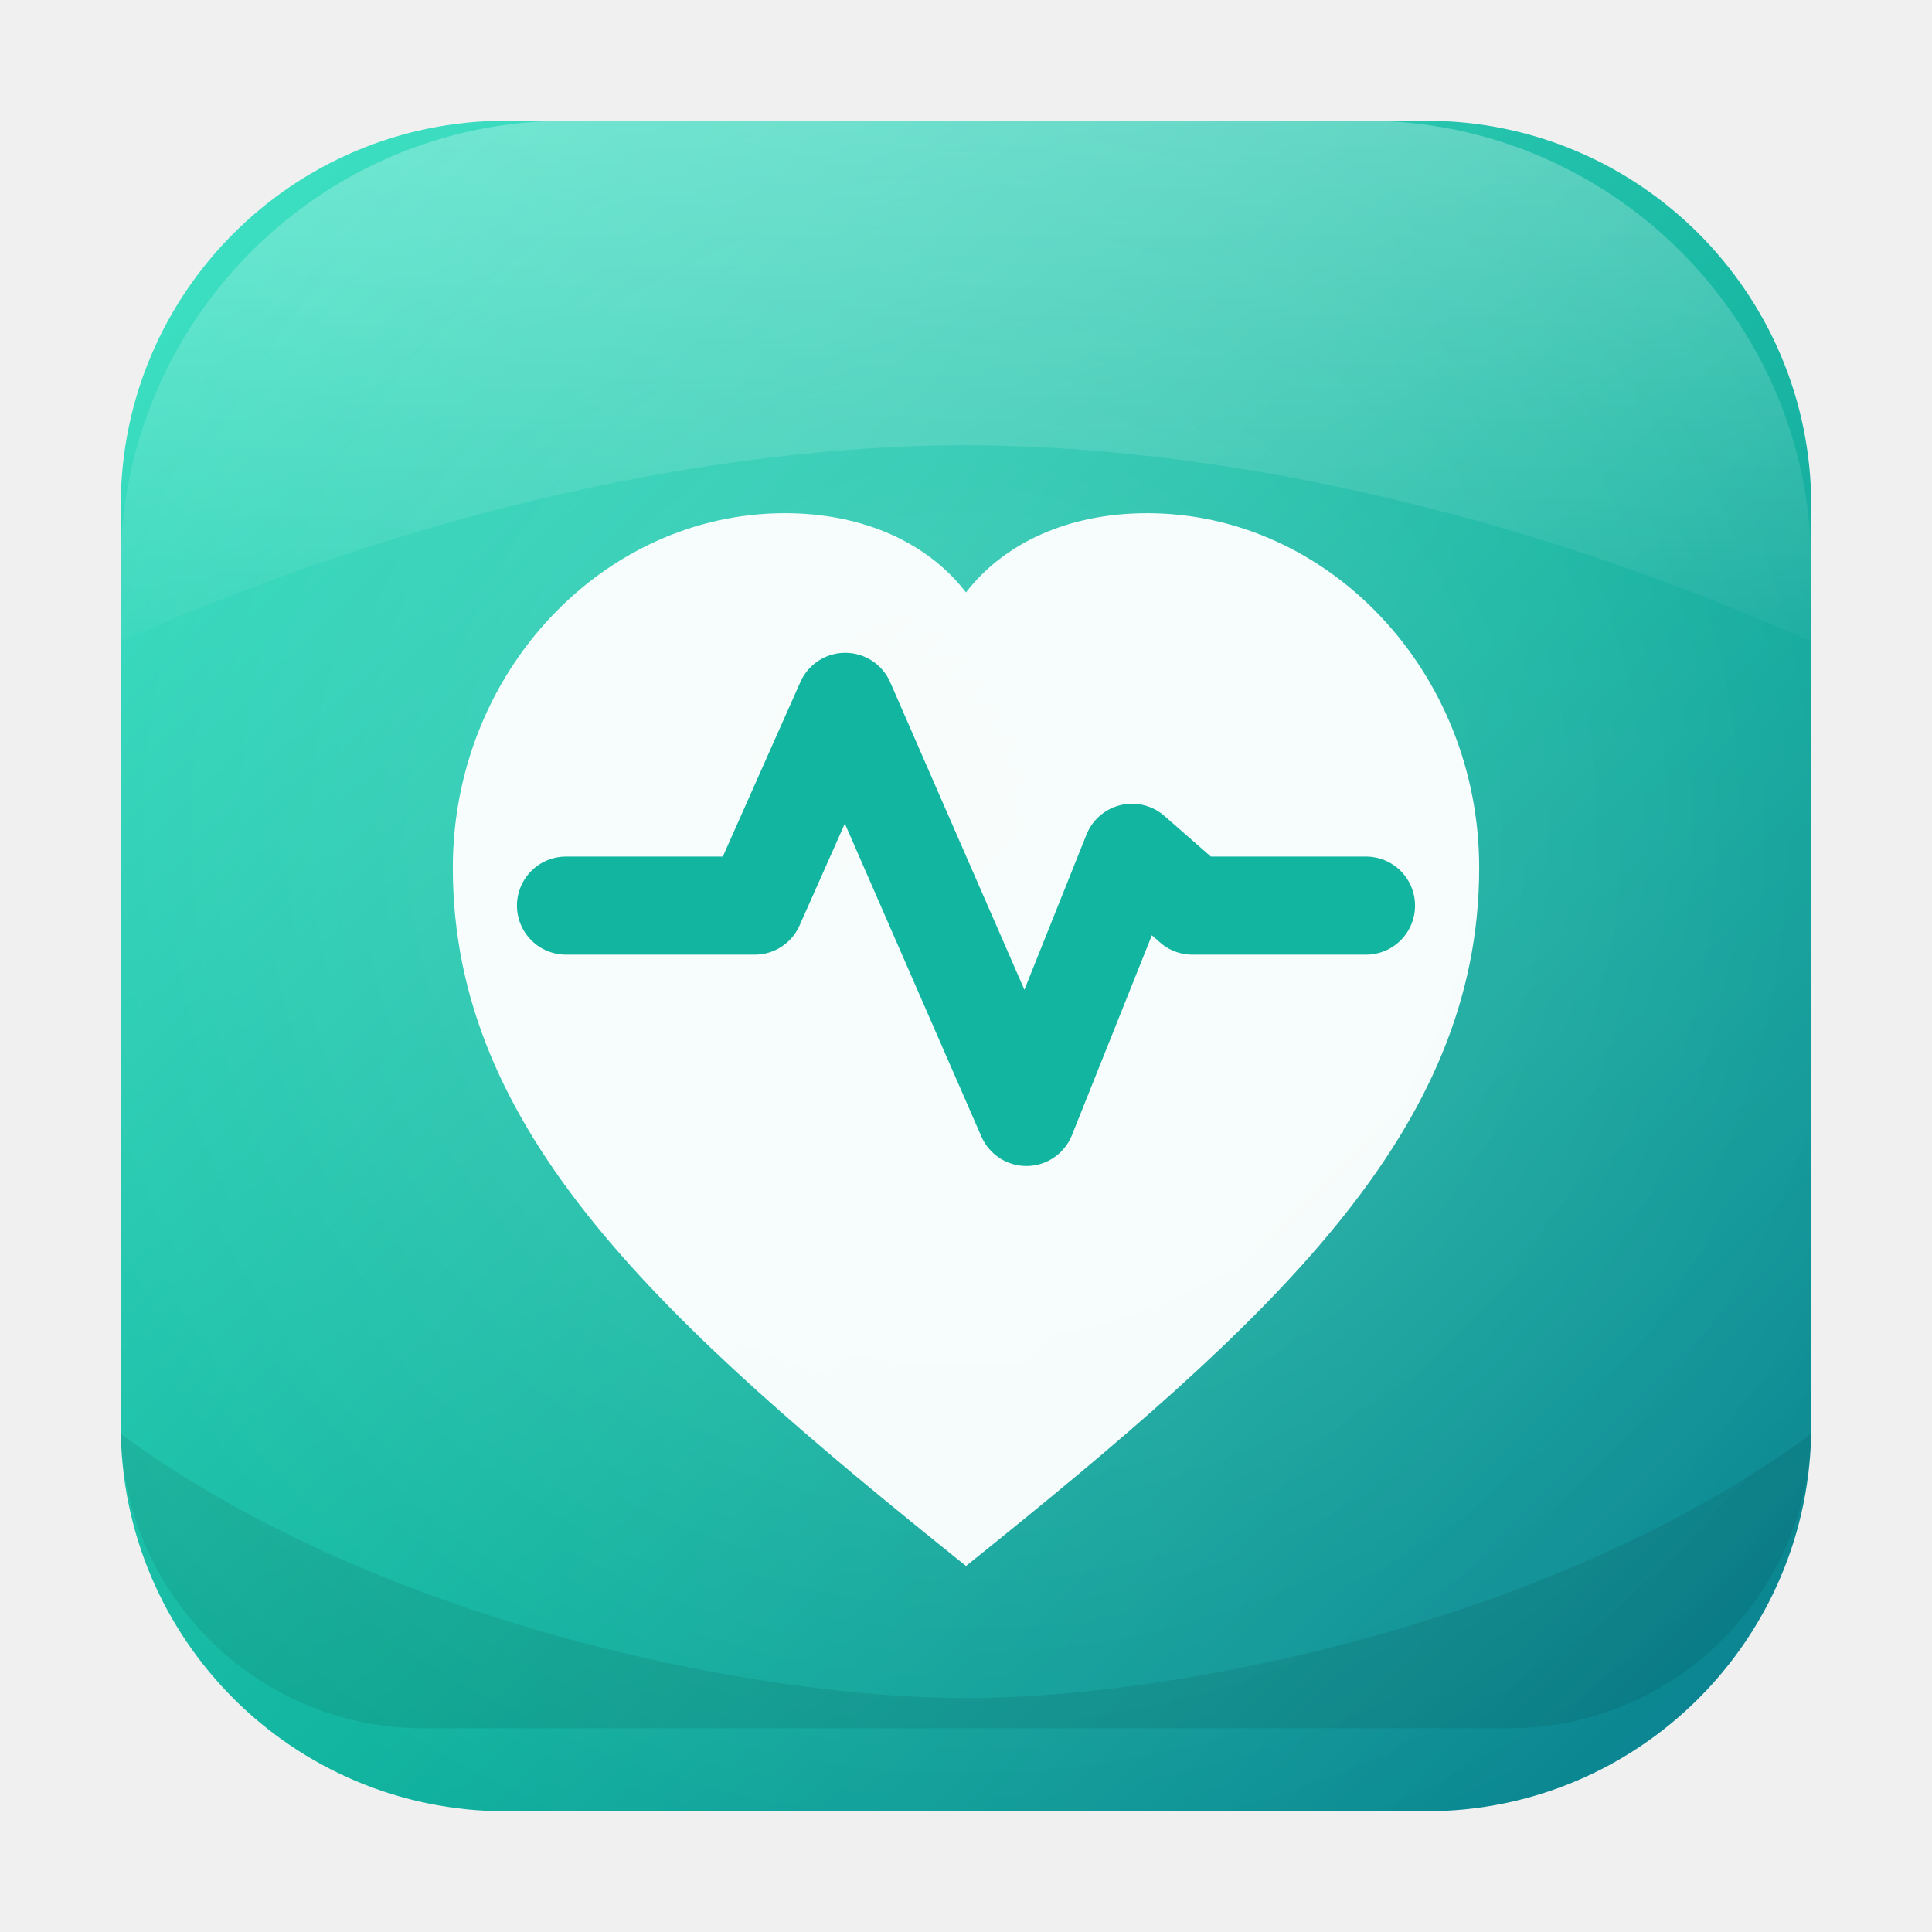
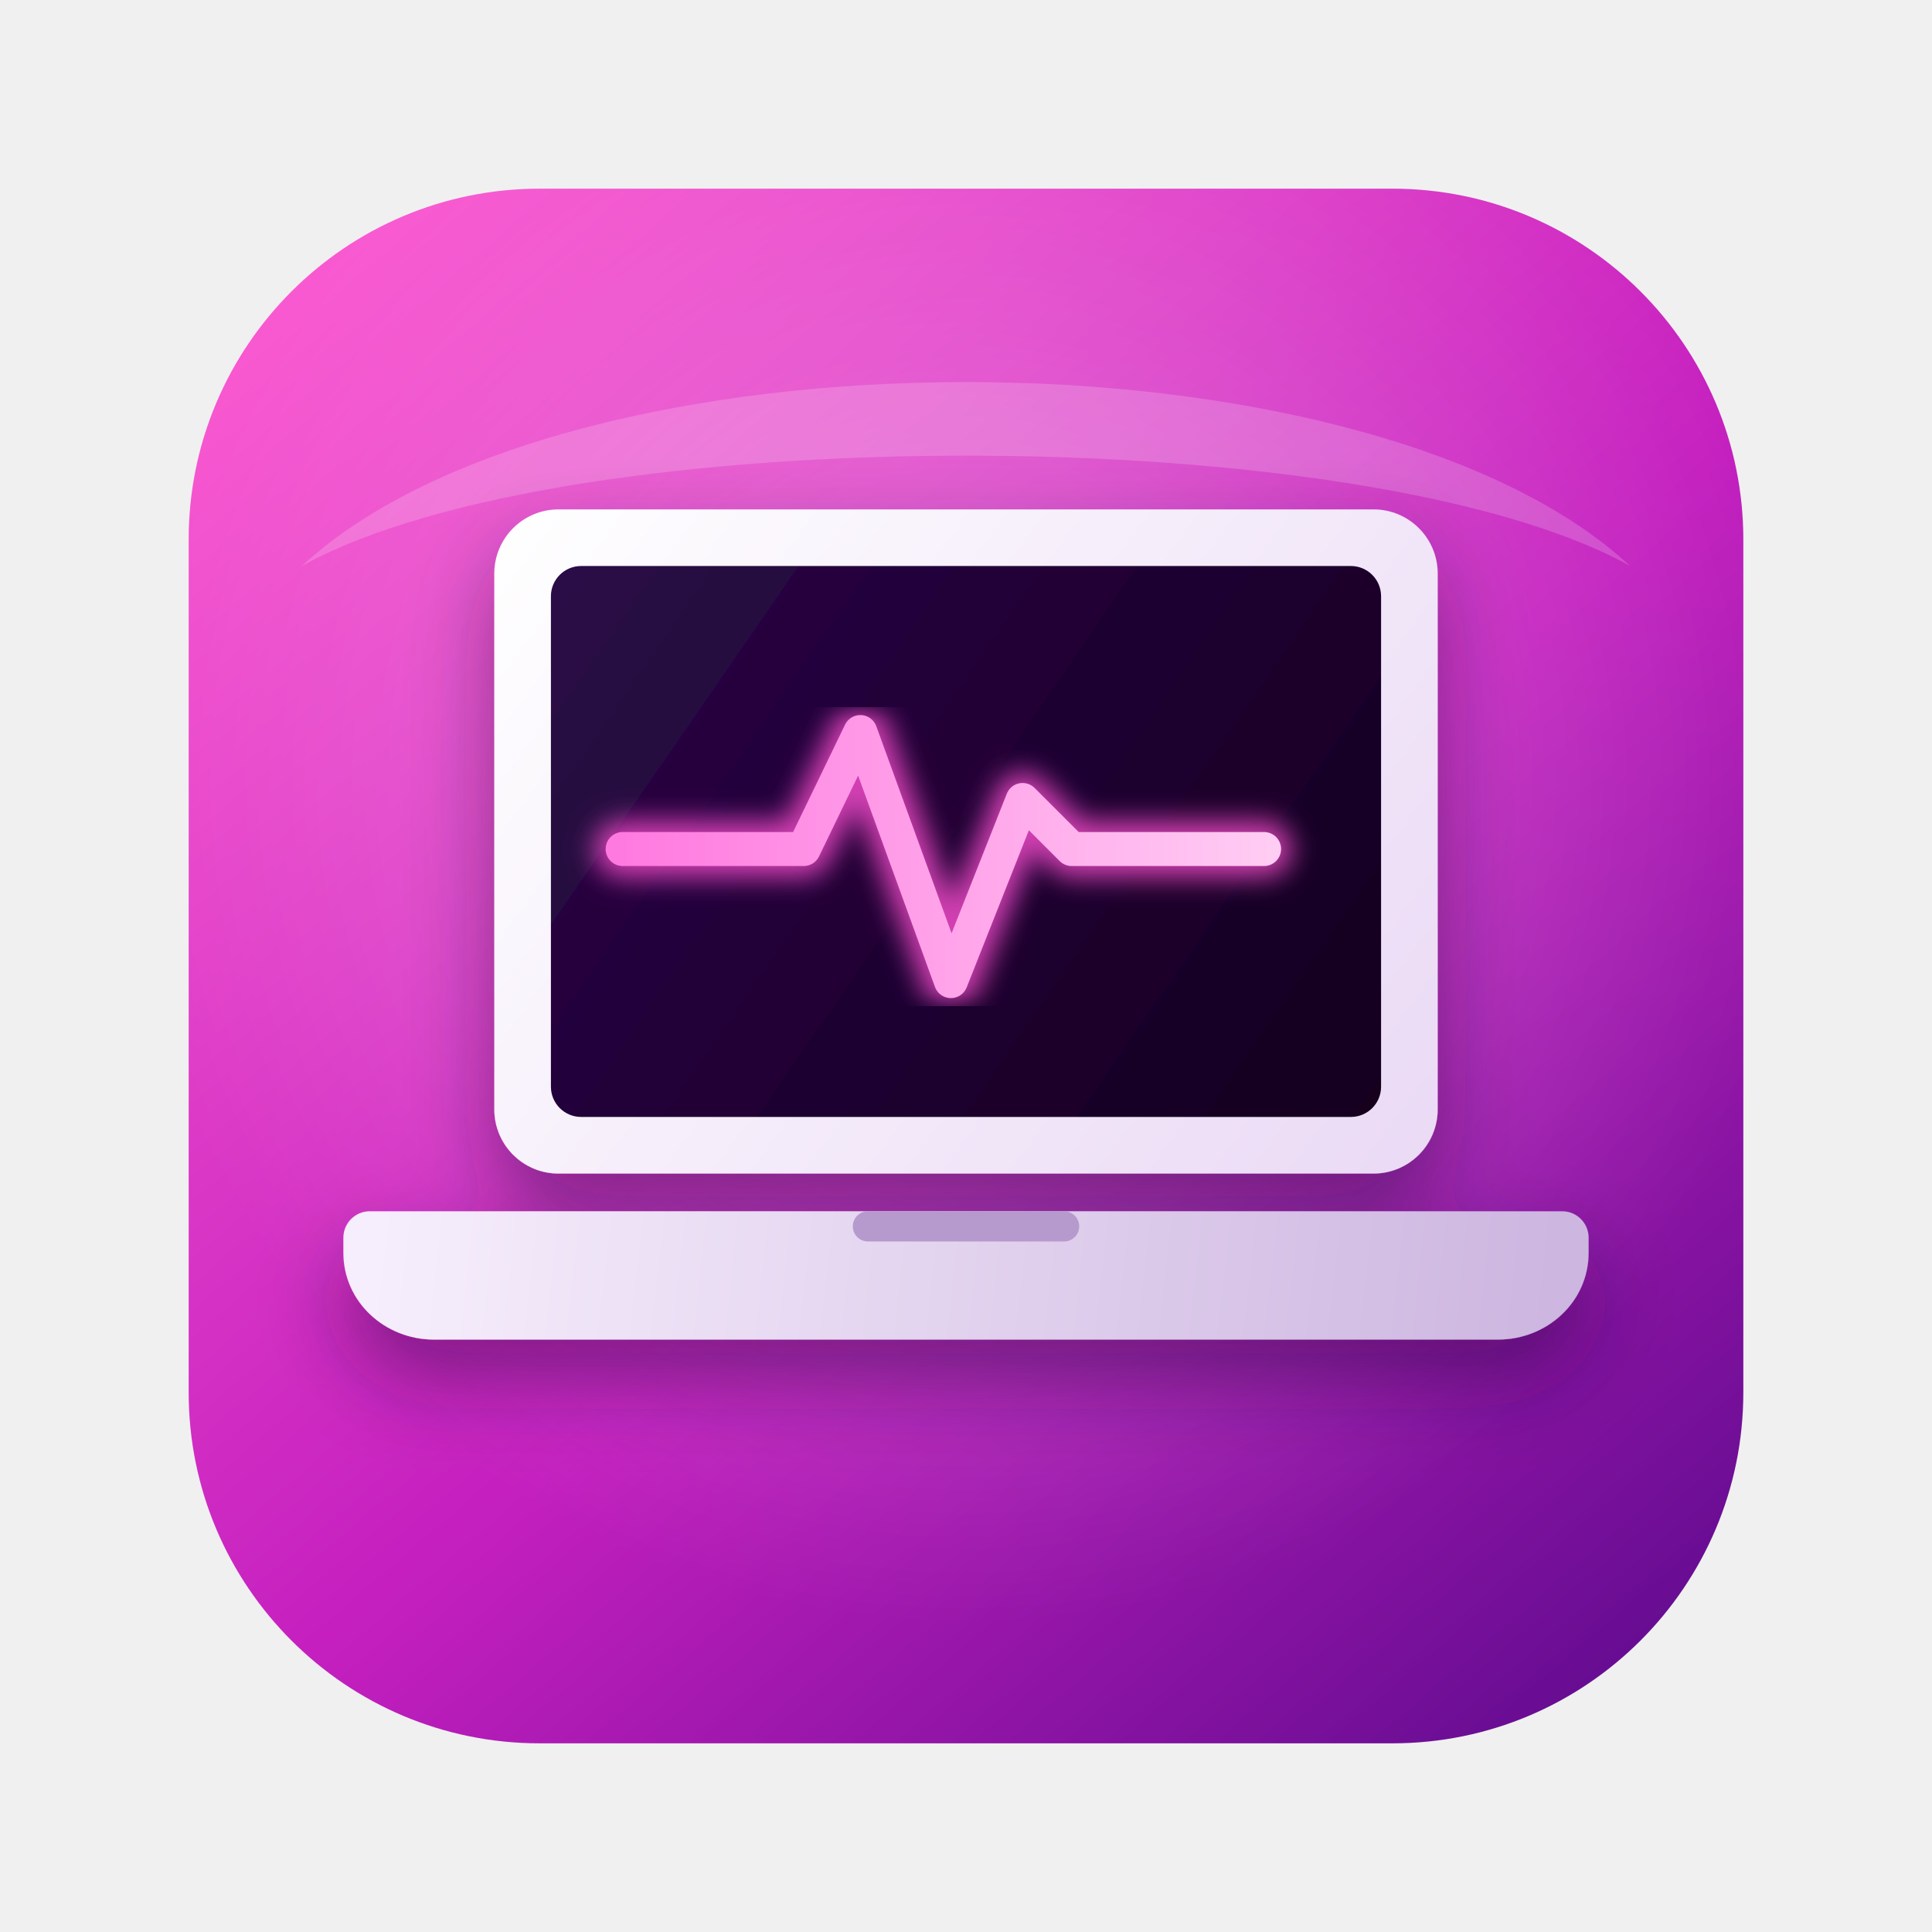
- <svg xmlns="http://www.w3.org/2000/svg" width="1024" height="1024" viewBox="0 0 1024 1024">
+ <svg xmlns="http://www.w3.org/2000/svg" viewBox="0 0 1024 1024">
  <defs>
-     <linearGradient id="bg" x1="0" y1="0" x2="1" y2="1">
-       <stop offset="0" stop-color="#3be3c4" />
-       <stop offset="0.55" stop-color="#12b5a0" />
-       <stop offset="1" stop-color="#0a7d8f" />
+     <linearGradient id="bg" x1="140" y1="80" x2="884" y2="944" gradientUnits="userSpaceOnUse">
+       <stop stop-color="#ff5fd2" />
+       <stop offset=".55" stop-color="#c41fbf" />
+       <stop offset="1" stop-color="#5a0a8c" />
    </linearGradient>
-     <linearGradient id="gloss" x1="0" y1="0" x2="0" y2="1">
-       <stop offset="0" stop-color="#ffffff" stop-opacity="0.5" />
-       <stop offset="1" stop-color="#ffffff" stop-opacity="0.05" />
+     <radialGradient id="glow" cx="50%" cy="38%" r="55%">
+       <stop stop-color="#fff" stop-opacity=".28" />
+       <stop offset="1" stop-color="#fff" stop-opacity="0" />
+     </radialGradient>
+     <linearGradient id="lid" x1="260" y1="270" x2="760" y2="640" gradientUnits="userSpaceOnUse">
+       <stop stop-color="#ffffff" />
+       <stop offset="1" stop-color="#ead9f5" />
    </linearGradient>
-     <radialGradient id="glow" cx="0.5" cy="0.42" r="0.65">
-       <stop offset="0" stop-color="#ffffff" stop-opacity="0.18" />
-       <stop offset="1" stop-color="#ffffff" stop-opacity="0" />
-     </radialGradient>
+     <linearGradient id="screen" x1="300" y1="310" x2="720" y2="600" gradientUnits="userSpaceOnUse">
+       <stop stop-color="#2a0846" />
+       <stop offset="1" stop-color="#14001f" />
+     </linearGradient>
+     <linearGradient id="base" x1="200" y1="650" x2="820" y2="720" gradientUnits="userSpaceOnUse">
+       <stop stop-color="#f6eefc" />
+       <stop offset="1" stop-color="#cdb6e0" />
+     </linearGradient>
+     <linearGradient id="pulse" x1="330" y1="0" x2="690" y2="0" gradientUnits="userSpaceOnUse">
+       <stop stop-color="#ff7ae0" />
+       <stop offset="1" stop-color="#ffd0f4" />
+     </linearGradient>
+     <filter id="soft" x="-20%" y="-20%" width="140%" height="160%">
+       <feDropShadow dx="0" dy="22" stdDeviation="22" flood-color="#2a0040" flood-opacity=".45" />
+     </filter>
+     <filter id="neon">
+       <feGaussianBlur stdDeviation="7" />
+     </filter>
  </defs>
-   <rect x="64" y="64" width="896" height="896" rx="204" fill="url(#bg)" />
-   <rect x="64" y="64" width="896" height="896" rx="204" fill="url(#glow)" />
-   <path d="M64 300 C 64 170 170 64 300 64 L 724 64 C 854 64 960 170 960 300 L 960 340 C 780 260 620 236 512 236 C 404 236 244 260 64 340 Z" fill="url(#gloss)" opacity="0.55" />
-   <path d="M512 830 C 350 700 240 600 240 460 C 240 356 320 272 416 272 C 458 272 492 288 512 314 C 532 288 566 272 608 272 C 704 272 784 356 784 460 C 784 600 674 700 512 830 Z" fill="#ffffff" opacity="0.96" />
-   <path d="M300 480 L 400 480 L 448 372 L 544 592 L 600 452 L 632 480 L 724 480" fill="none" stroke="#12b5a0" stroke-width="52" stroke-linecap="round" stroke-linejoin="round" />
-   <path d="M64 760 C 200 860 400 900 512 900 C 624 900 824 860 960 760 L 960 756 C 960 844 888 916 800 916 L 224 916 C 136 916 64 844 64 756 Z" fill="#000000" opacity="0.08" />
+   <rect x="100" y="100" width="824" height="824" rx="186" fill="url(#bg)" />
+   <rect x="100" y="100" width="824" height="824" rx="186" fill="url(#glow)" />
+   <path d="M160 300 C 300 170 724 170 864 300 C 724 222 300 222 160 300 Z" fill="#fff" opacity=".18" />
+   <g filter="url(#soft)">
+     <rect x="262" y="270" width="500" height="352" rx="34" fill="url(#lid)" />
+     <rect x="292" y="300" width="440" height="292" rx="16" fill="url(#screen)" />
+     <path d="M196 642 h632 a14 14 0 0 1 14 14 v8 c0 26 -22 46 -48 46 H230 c-26 0 -48 -20 -48 -46 v-8 a14 14 0 0 1 14 -14 z" fill="url(#base)" />
+     <rect x="452" y="642" width="120" height="16" rx="8" fill="#b79acd" />
+   </g>
+   <path d="M330 450 h96 l30 -62 l48 132 l38 -96 l26 26 h102" stroke="#ff4fd2" stroke-width="30" fill="none" stroke-linecap="round" stroke-linejoin="round" filter="url(#neon)" opacity=".8" />
+   <path d="M330 450 h96 l30 -62 l48 132 l38 -96 l26 26 h102" stroke="url(#pulse)" stroke-width="18" fill="none" stroke-linecap="round" stroke-linejoin="round" />
</svg>
